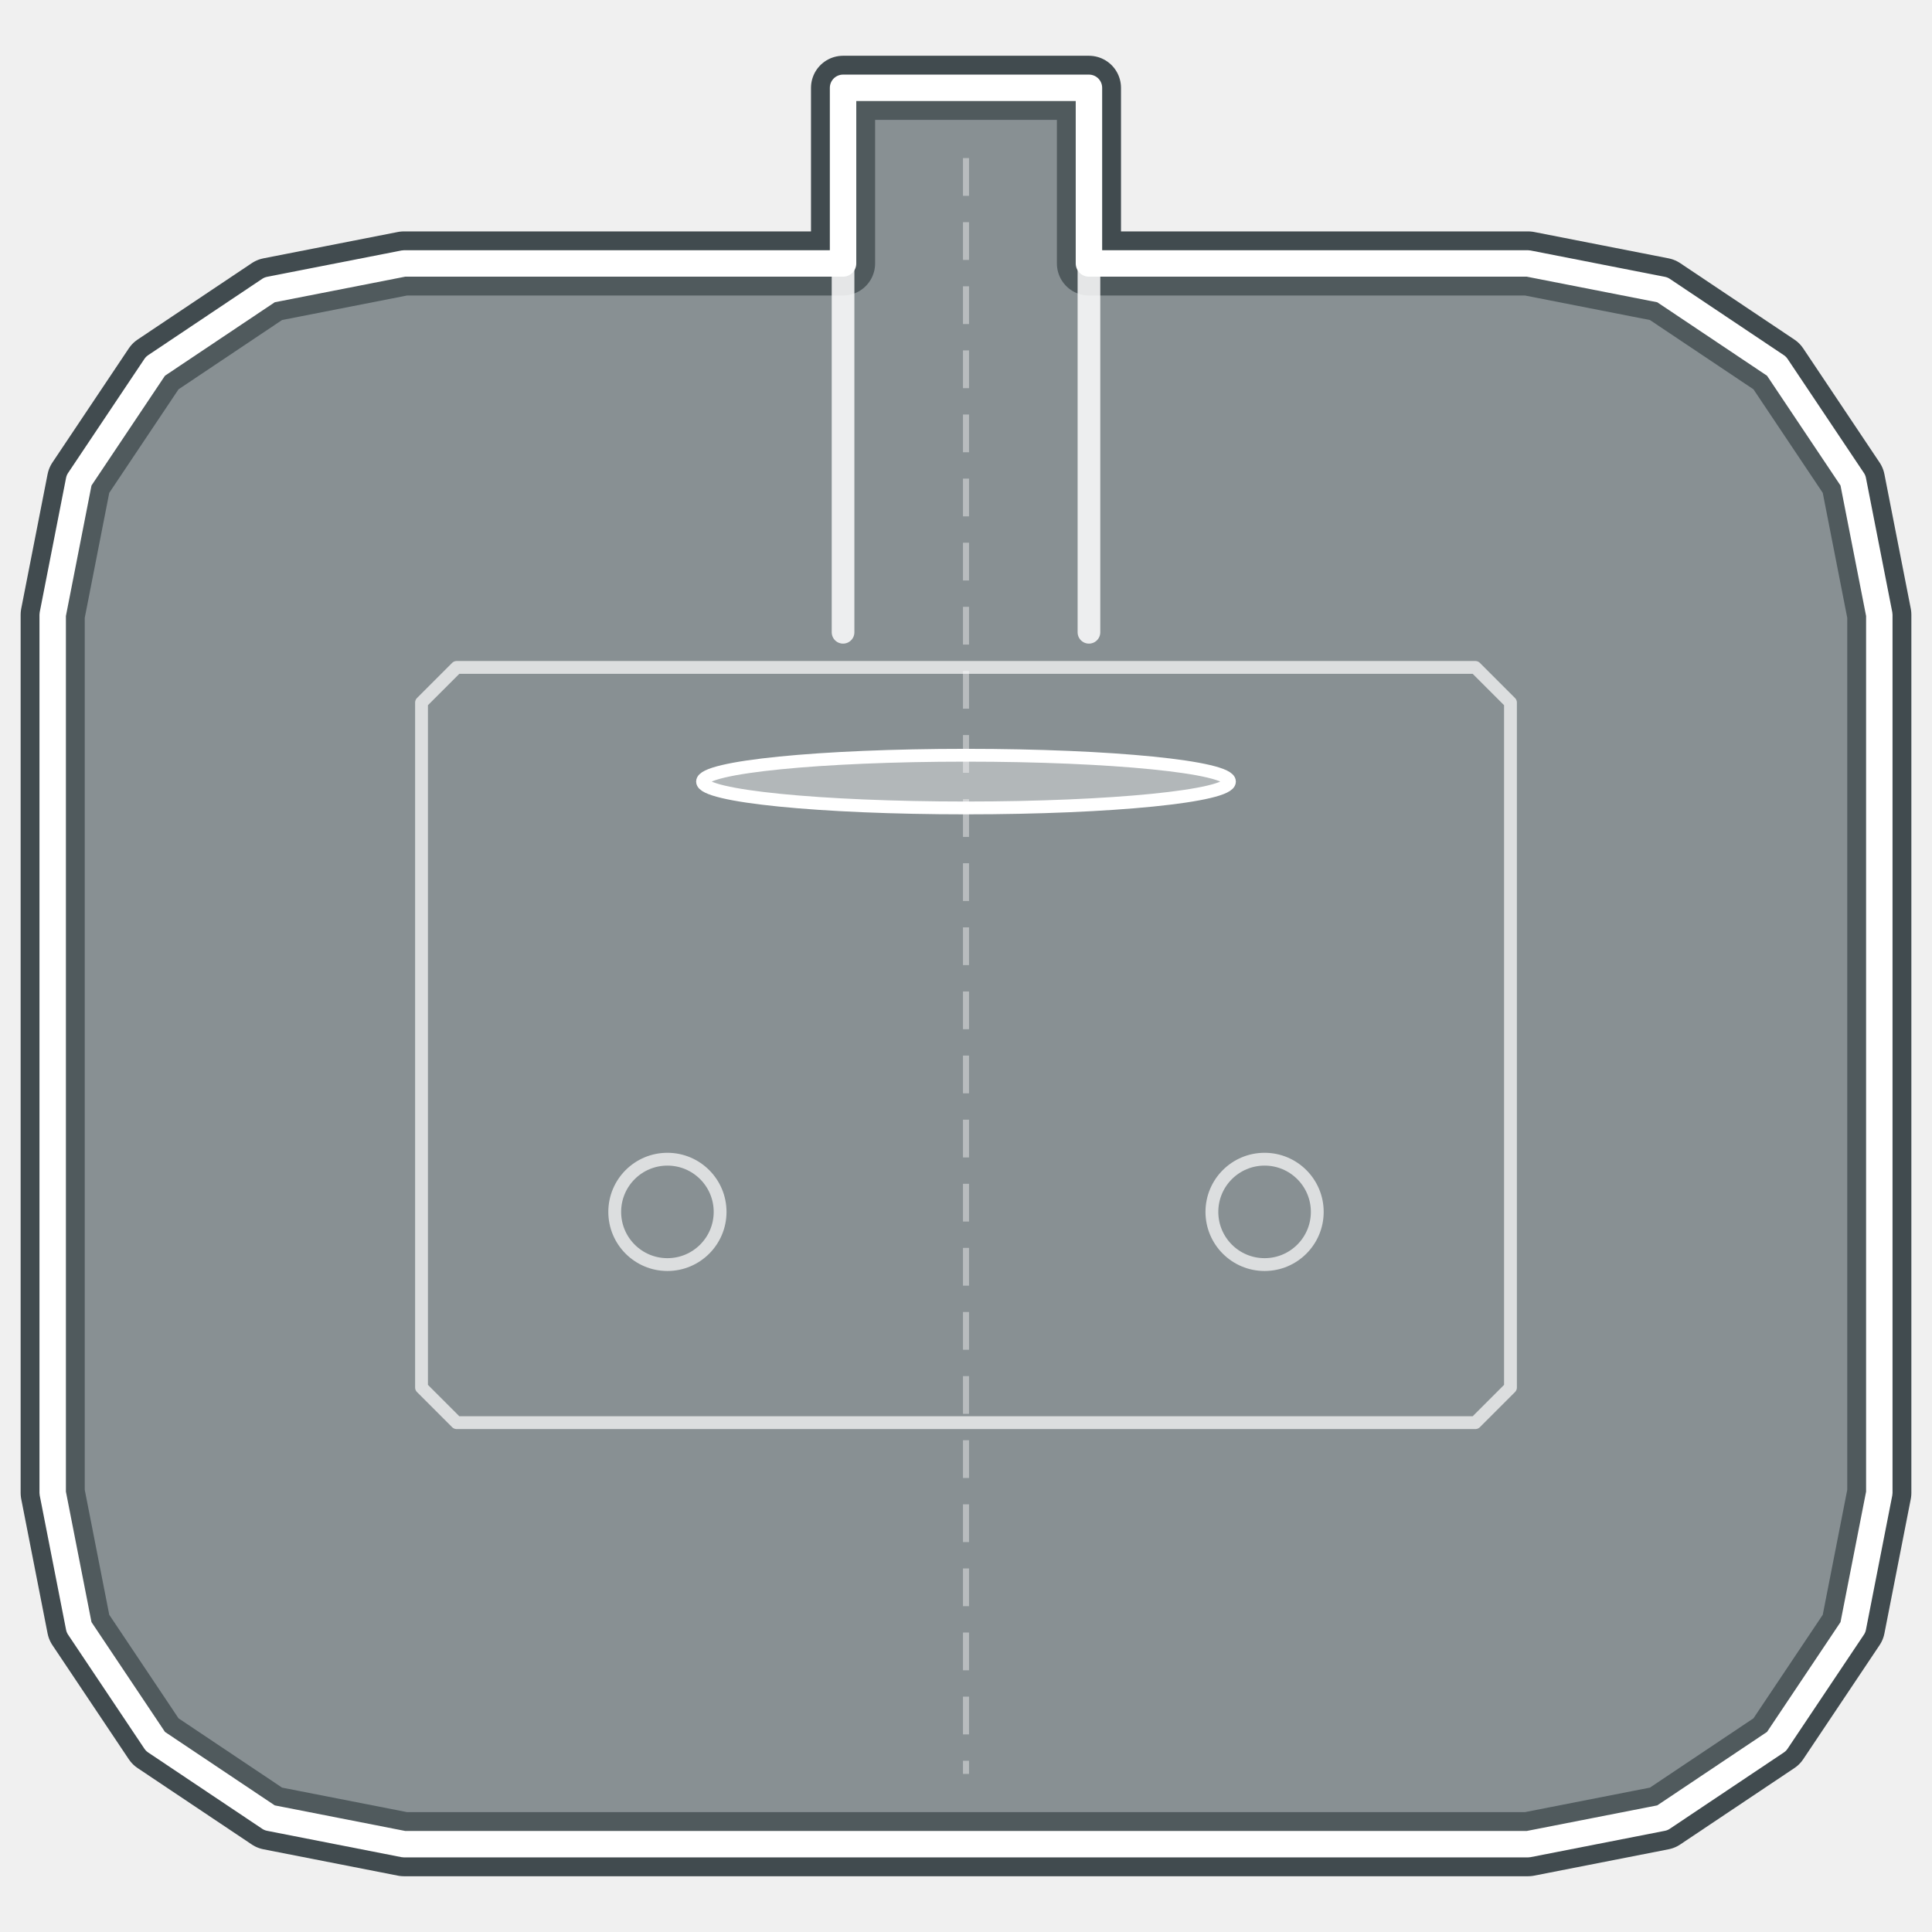
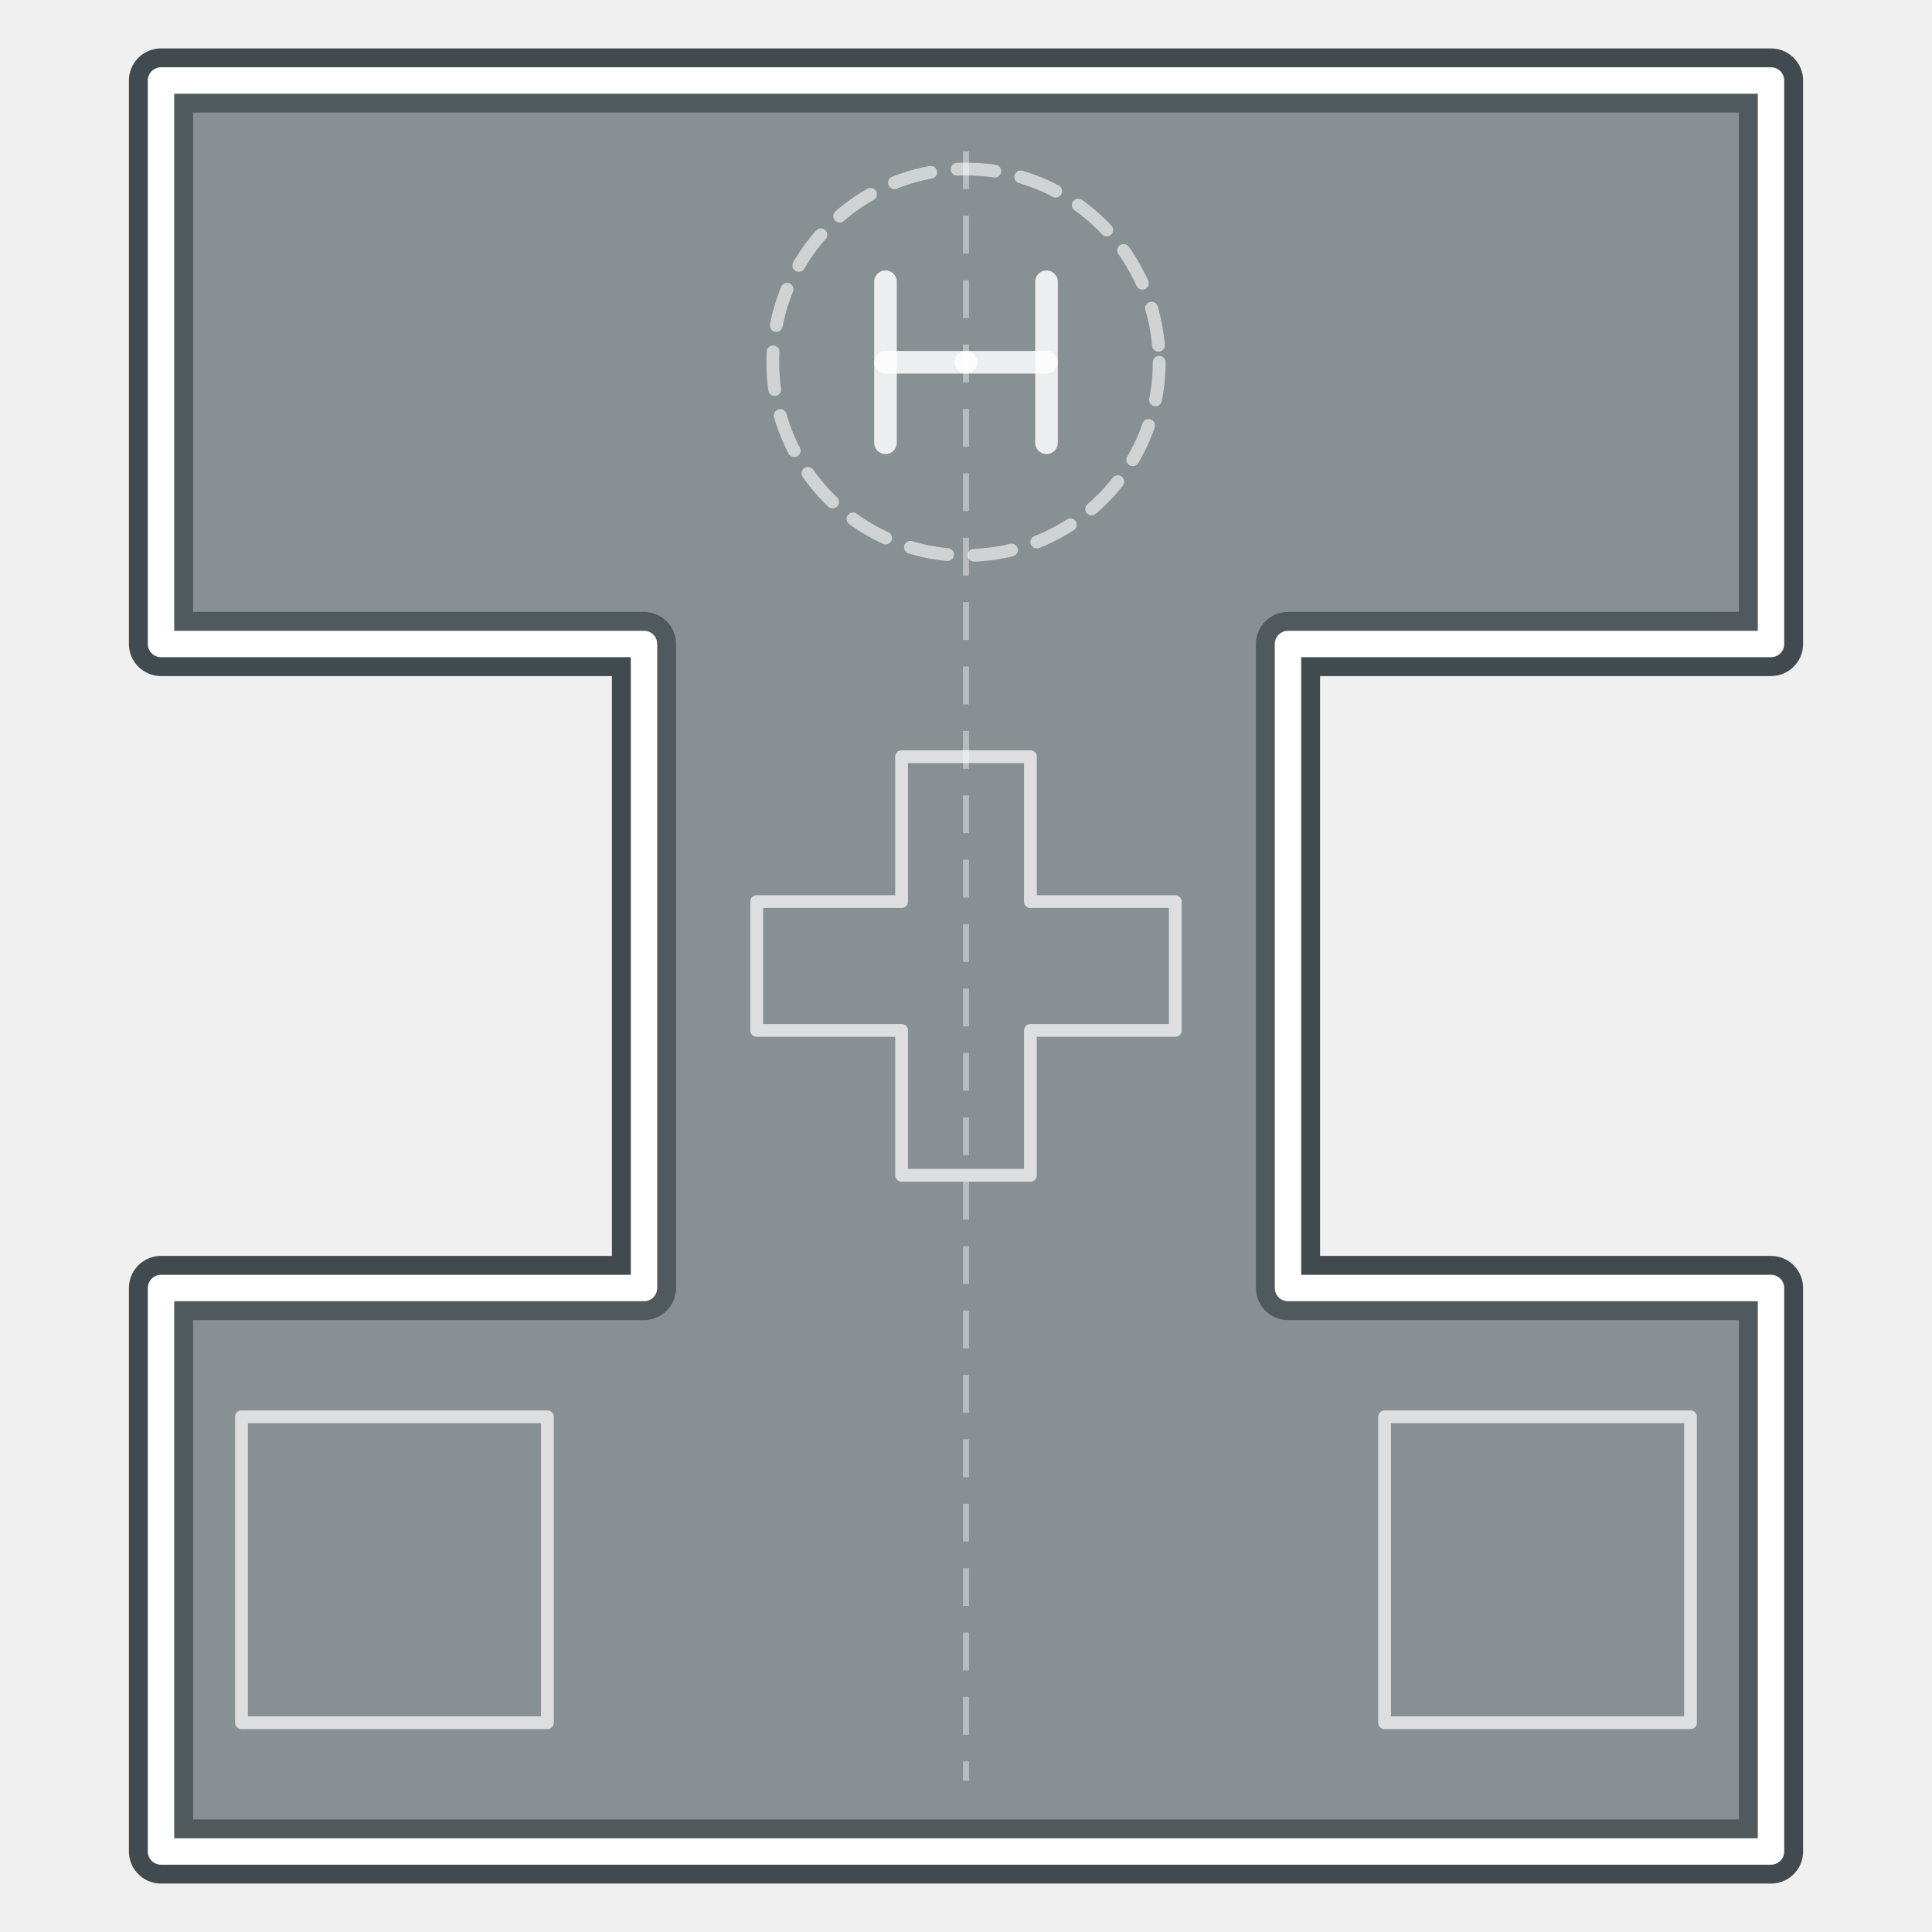
- <svg xmlns="http://www.w3.org/2000/svg" viewBox="0.00 0.00 220.00 220.00" width="512" height="512">
-   <polygon points="110.0,10.0 124.0,10.0 124.0,30.0 174.0,30.0 189.3,33.0 202.3,41.7 211.0,54.7 214.0,70.0 214.0,170.0 211.0,185.3 202.3,198.3 189.3,207.0 174.0,210.0 110.0,210.0 110.0,210.0 46.0,210.0 30.7,207.0 17.7,198.3 9.0,185.3 6.0,170.0 6.0,70.0 9.0,54.7 17.7,41.7 30.7,33.0 46.0,30.0 96.0,30.0 96.0,10.0 110.0,10.0" fill="#0b1d24" fill-opacity="0.6" stroke="#07141a" stroke-opacity=".75" stroke-width="7.30" stroke-linejoin="round" />
-   <polygon points="110.0,10.0 124.0,10.0 124.0,30.0 174.0,30.0 189.3,33.0 202.3,41.7 211.0,54.7 214.0,70.0 214.0,170.0 211.0,185.3 202.3,198.3 189.3,207.0 174.0,210.0 110.0,210.0 110.0,210.0 46.0,210.0 30.7,207.0 17.7,198.3 9.0,185.3 6.0,170.0 6.0,70.0 9.0,54.7 17.7,41.7 30.7,33.0 46.0,30.0 96.0,30.0 96.0,10.0 110.0,10.0" fill="#ffffff" fill-opacity=".22" stroke="#ffffff" stroke-width="3.01" stroke-linejoin="round" />
-   <line x1="110" y1="18.0" x2="110" y2="202.0" stroke="#ffffff" stroke-width="0.69" stroke-dasharray="4.3 3.0" opacity=".4" />
-   <line x1="124" y1="10" x2="124" y2="72" stroke="#ffffff" stroke-width="2.58" stroke-linecap="round" opacity=".85" />
-   <line x1="96" y1="10" x2="96" y2="72" stroke="#ffffff" stroke-width="2.58" stroke-linecap="round" opacity=".85" />
-   <polygon points="110.0,76.0 168.0,76.0 172.0,80.0 172.0,158.0 168.0,162.0 110.0,162.0 110.0,162.0 52.0,162.0 48.0,158.0 48.0,80.0 52.0,76.0 110.0,76.0" fill="none" stroke="#ffffff" stroke-width="1.46" stroke-linejoin="round" stroke-linecap="round" opacity=".7" />
-   <circle cx="144" cy="138" r="6" fill="none" stroke="#ffffff" stroke-width="1.46" stroke-linejoin="round" stroke-linecap="round" opacity=".7" />
-   <circle cx="76" cy="138" r="6" fill="none" stroke="#ffffff" stroke-width="1.46" stroke-linejoin="round" stroke-linecap="round" opacity=".7" />
-   <ellipse cx="110" cy="89" rx="30" ry="3" fill="#ffffff" fill-opacity=".35" stroke="#ffffff" stroke-width="1.46" />
+ <svg xmlns="http://www.w3.org/2000/svg" viewBox="-10.00 0.00 240.00 240.00" width="512" height="512">
+   <polygon points="110.0,10.0 210.0,10.0 210.0,80.0 150.0,80.0 150.0,160.0 210.0,160.0 210.0,230.0 110.0,230.0 110.0,230.0 10.0,230.0 10.0,160.0 70.0,160.0 70.0,80.0 10.0,80.0 10.0,10.0 110.0,10.0" fill="#0b1d24" fill-opacity="0.6" stroke="#07141a" stroke-opacity=".75" stroke-width="7.97" stroke-linejoin="round" />
+   <polygon points="110.0,10.0 210.0,10.0 210.0,80.0 150.0,80.0 150.0,160.0 210.0,160.0 210.0,230.0 110.0,230.0 110.0,230.0 10.0,230.0 10.0,160.0 70.0,160.0 70.0,80.0 10.0,80.0 10.0,10.0 110.0,10.0" fill="#ffffff" fill-opacity=".22" stroke="#ffffff" stroke-width="3.28" stroke-linejoin="round" />
+   <line x1="110" y1="18.8" x2="110" y2="221.2" stroke="#ffffff" stroke-width="0.75" stroke-dasharray="4.7 3.3" opacity=".4" />
+   <line x1="120" y1="35" x2="120" y2="55" stroke="#ffffff" stroke-width="2.81" stroke-linecap="round" opacity=".85" />
+   <line x1="100" y1="35" x2="100" y2="55" stroke="#ffffff" stroke-width="2.81" stroke-linecap="round" opacity=".85" />
+   <line x1="110" y1="45" x2="120" y2="45" stroke="#ffffff" stroke-width="2.81" stroke-linecap="round" opacity=".85" />
+   <line x1="110" y1="45" x2="100" y2="45" stroke="#ffffff" stroke-width="2.81" stroke-linecap="round" opacity=".85" />
+   <circle cx="110" cy="45" r="24" fill="none" stroke="#ffffff" stroke-width="1.59" stroke-linejoin="round" stroke-linecap="round" stroke-dasharray="4.7 3.3" opacity=".6" />
+   <polygon points="110.0,94.0 118.0,94.0 118.0,112.0 136.0,112.0 136.0,128.0 118.0,128.0 118.0,146.0 110.0,146.0 110.0,146.0 102.0,146.0 102.0,128.0 84.0,128.0 84.0,112.0 102.0,112.0 102.0,94.0 110.0,94.0" fill="none" stroke="#ffffff" stroke-width="1.59" stroke-linejoin="round" stroke-linecap="round" opacity=".7" />
+   <polygon points="162.0,176.0 200.0,176.0 200.0,214.0 162.0,214.0" fill="none" stroke="#ffffff" stroke-width="1.59" stroke-linejoin="round" stroke-linecap="round" opacity=".7" />
+   <polygon points="58.0,176.0 20.0,176.0 20.0,214.0 58.0,214.0" fill="none" stroke="#ffffff" stroke-width="1.59" stroke-linejoin="round" stroke-linecap="round" opacity=".7" />
</svg>
